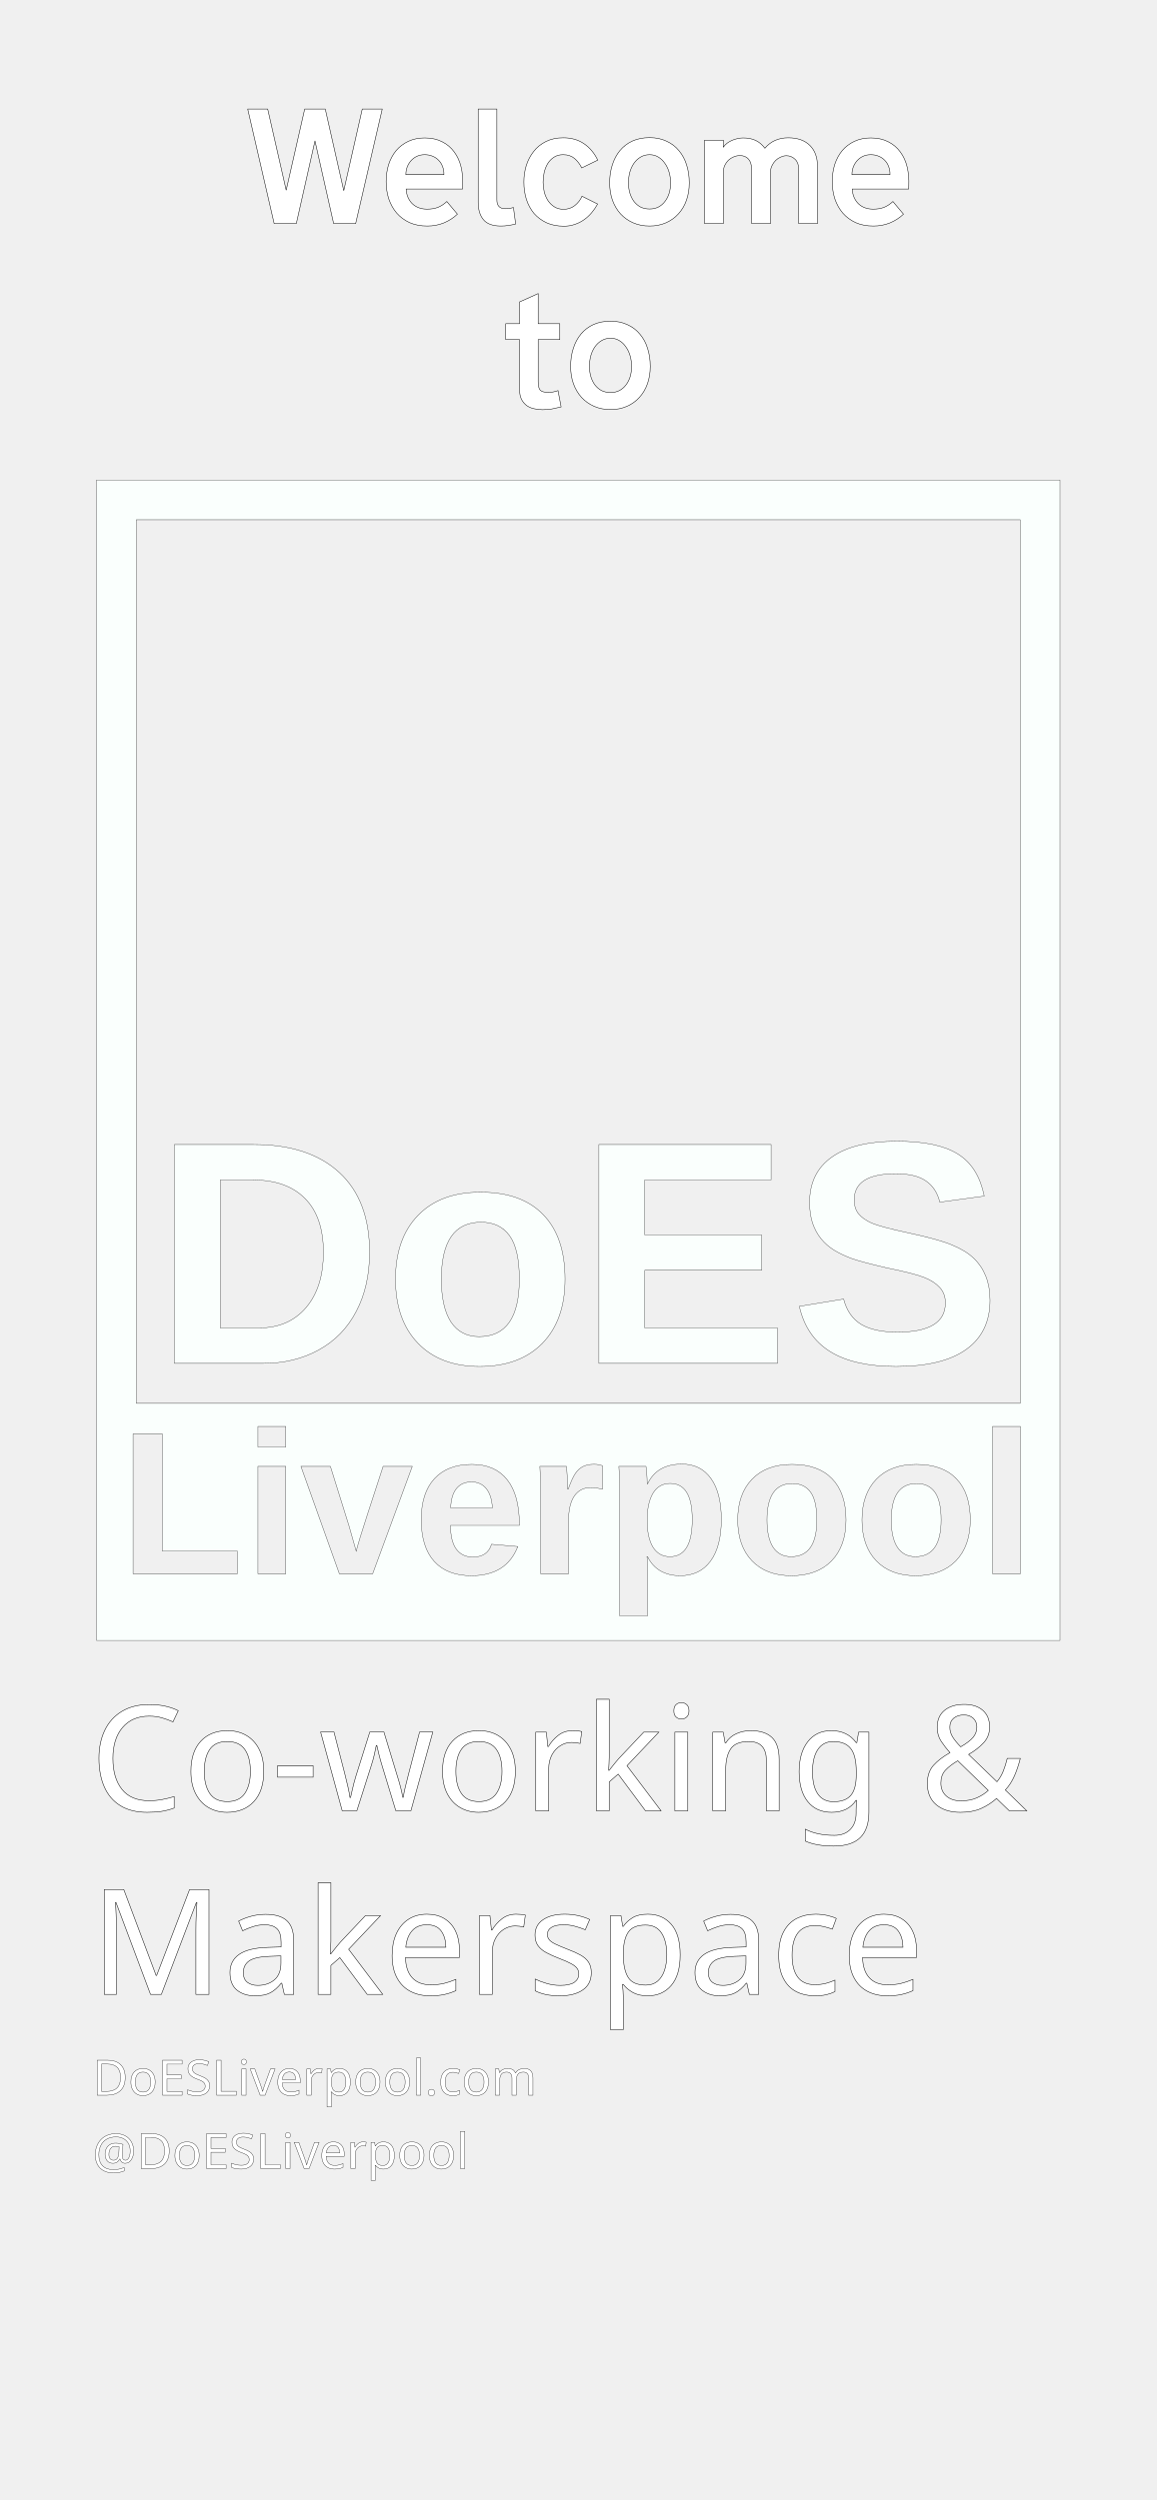
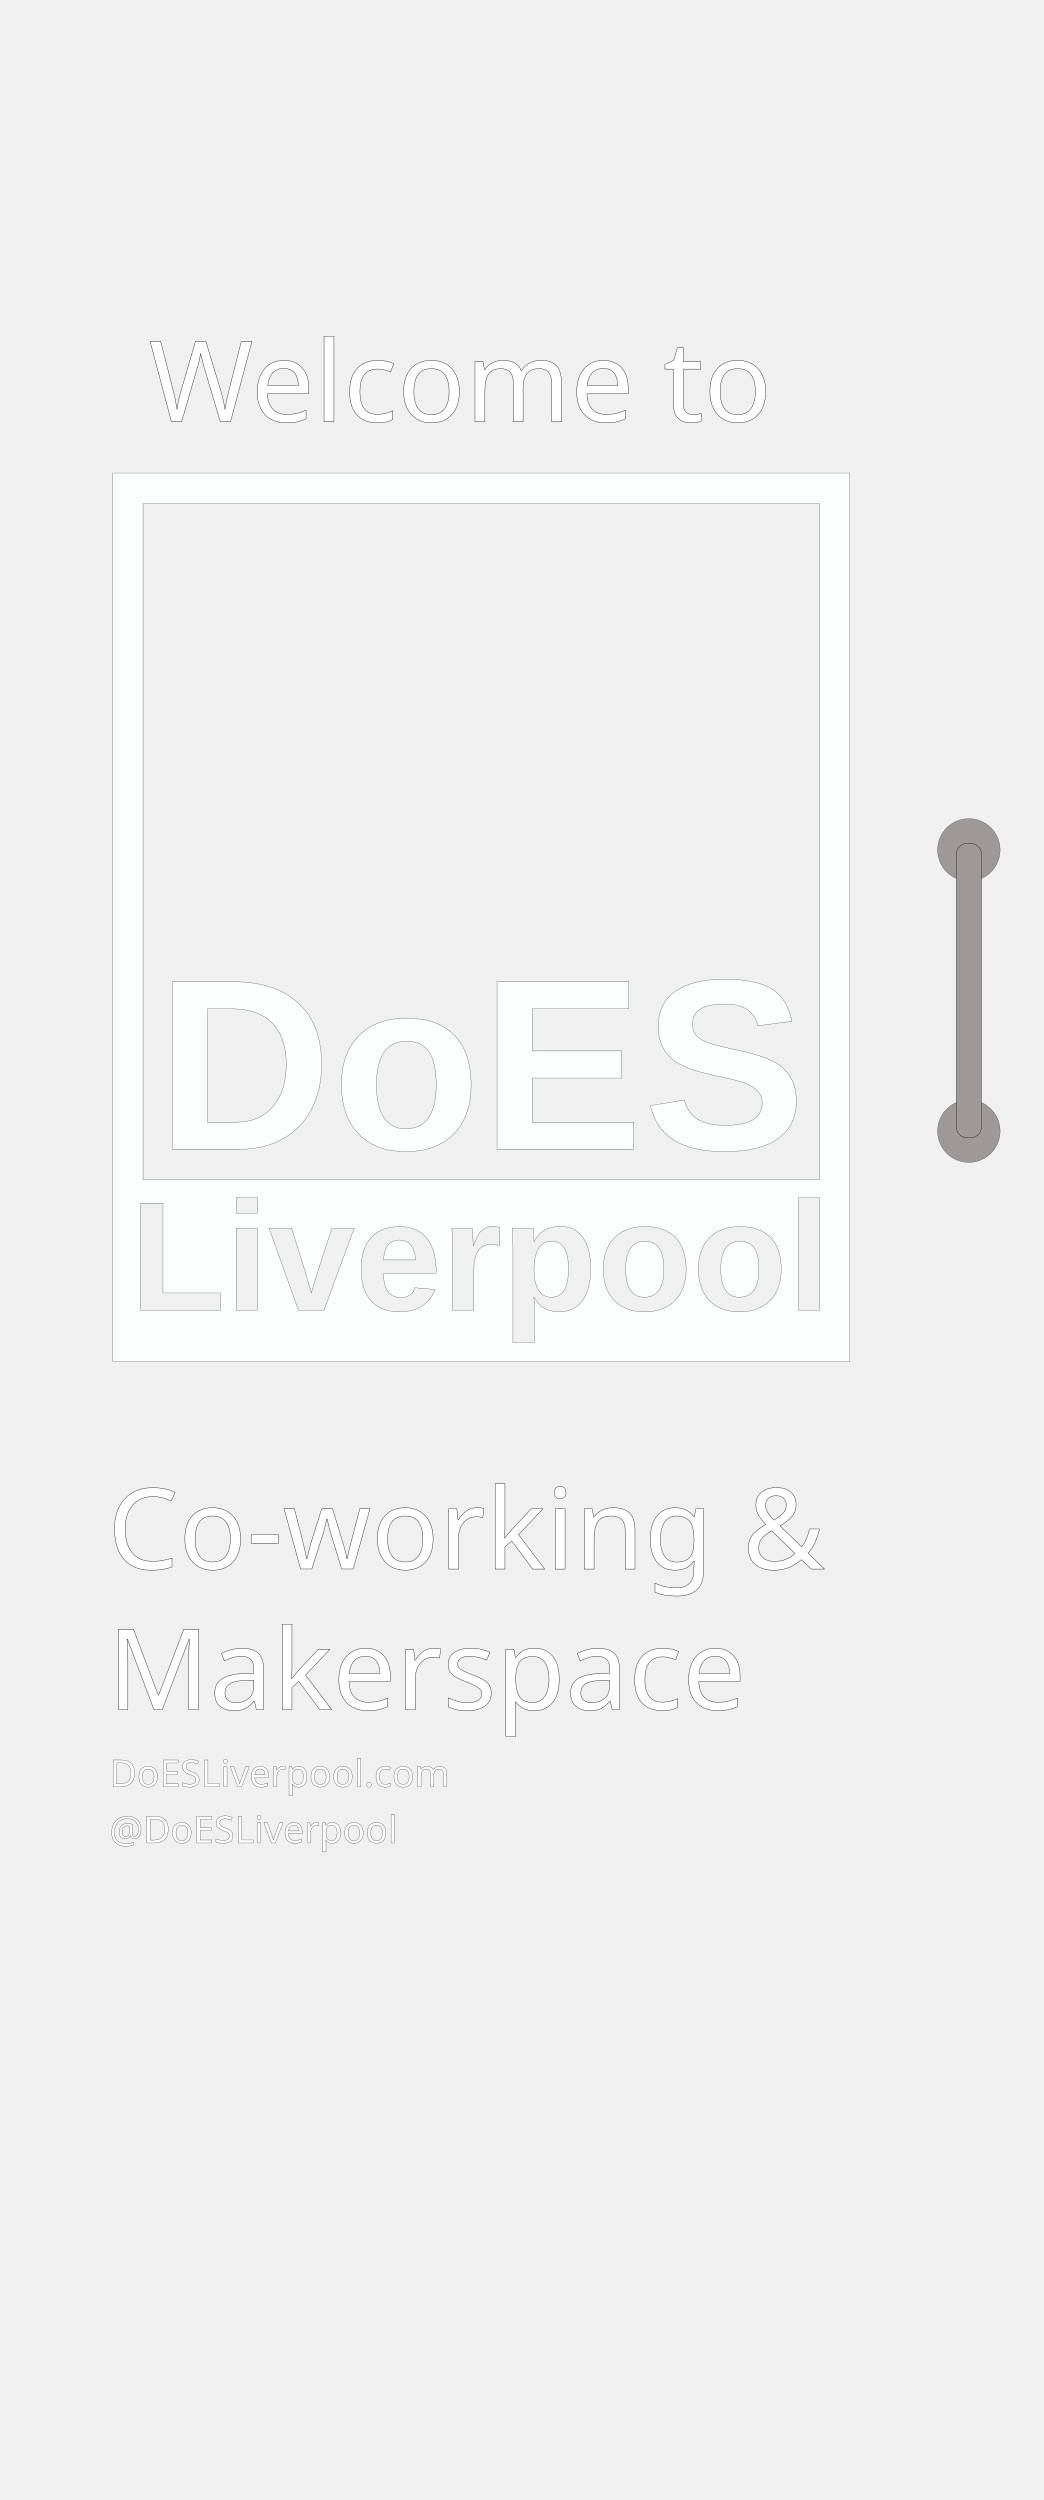
- <svg xmlns="http://www.w3.org/2000/svg" width="600mm" height="1297mm" viewBox="0 0 600 1297" version="1.1" id="svg8">
+ <svg xmlns="http://www.w3.org/2000/svg" width="835mm" height="2000mm" viewBox="0 0 835 2000" version="1.1" id="svg8">
  <defs id="defs2" />
-   <g id="layer1" transform="translate(0,1000)">
+   <g id="layer1" transform="translate(0,1703)">
    <g id="layer1-6" transform="matrix(0.2645833,0,0,0.2645833,181.4285,-846.9945)">
-       <path style="fill:#fafffd;fill-opacity:1;stroke:#000000;stroke-width:0.578;stroke-miterlimit:4;stroke-dasharray:none;stroke-opacity:1" d="M 189.266 941.582 L 189.266 3217.848 L 2078.451 3217.848 L 2078.451 941.582 L 189.266 941.582 z M 267.258 1019.574 L 2000.455 1019.574 L 2000.455 2752.771 L 267.258 2752.771 L 267.258 1019.574 z M 1758.395 2238.703 C 1702.743 2238.703 1660.293 2249.06 1631.045 2269.777 C 1602 2290.291 1587.478 2319.946 1587.478 2358.74 C 1587.478 2373.973 1589.408 2387.48 1593.268 2399.26 C 1597.33 2411.04 1602.914 2421.299 1610.023 2430.031 C 1617.132 2438.765 1625.764 2446.28 1635.92 2452.576 C 1646.075 2458.669 1657.45 2464.051 1670.043 2468.723 C 1682.636 2473.191 1704.977 2479.184 1737.068 2486.699 C 1774.237 2494.214 1799.321 2500.612 1812.32 2505.893 C 1825.523 2511.173 1835.678 2517.774 1842.787 2525.695 C 1850.099 2533.617 1853.754 2543.671 1853.754 2555.857 C 1853.754 2594.042 1822.374 2613.135 1759.613 2613.135 C 1729.35 2613.135 1705.688 2608.056 1688.627 2597.9 C 1671.565 2587.542 1660.089 2570.988 1654.199 2548.24 L 1567.371 2562.561 C 1576.308 2602.166 1596.414 2631.718 1627.693 2651.217 C 1658.972 2670.715 1702.133 2680.465 1757.176 2680.465 C 1817.499 2680.465 1863.2 2669.395 1894.275 2647.256 C 1925.554 2624.914 1941.193 2592.722 1941.193 2550.678 C 1941.193 2532.804 1938.451 2517.064 1932.967 2503.455 C 1927.483 2489.644 1919.561 2477.863 1909.203 2468.113 C 1898.844 2458.161 1884.729 2449.53 1866.855 2442.219 C 1849.185 2434.704 1819.733 2426.577 1778.502 2417.844 C 1743.77 2410.329 1720.717 2404.135 1709.344 2399.26 C 1697.97 2394.182 1689.337 2388.089 1683.447 2380.981 C 1677.76 2373.872 1674.916 2364.731 1674.916 2353.561 C 1674.916 2319.438 1702.133 2302.377 1756.566 2302.377 C 1782.158 2302.377 1801.759 2307.05 1815.367 2316.393 C 1829.178 2325.736 1838.318 2339.648 1842.787 2358.131 L 1929.92 2346.248 C 1922.202 2307.86 1904.939 2280.34 1878.129 2263.686 C 1851.521 2247.03 1811.61 2238.703 1758.395 2238.703 z M 342.014 2245.1 L 342.014 2674.371 L 515.672 2674.371 C 556.7 2674.371 593.055 2665.638 624.74 2648.17 C 656.628 2630.703 681.204 2605.517 698.469 2572.613 C 715.936 2539.506 724.67 2500.815 724.67 2456.537 C 724.67 2388.496 704.868 2336.296 665.262 2299.939 C 625.655 2263.38 569.698 2245.1 497.391 2245.1 L 342.014 2245.1 z M 1174.353 2245.1 L 1174.353 2674.371 L 1524.412 2674.371 L 1524.412 2604.908 L 1264.23 2604.908 L 1264.23 2491.879 L 1493.338 2491.879 L 1493.338 2422.414 L 1264.23 2422.414 L 1264.23 2314.564 L 1511.922 2314.564 L 1511.922 2245.1 L 1174.353 2245.1 z M 431.889 2314.564 L 495.564 2314.564 C 540.045 2314.564 574.267 2326.75 598.234 2351.123 C 622.201 2375.293 634.186 2410.431 634.186 2456.537 C 634.186 2502.237 622.811 2538.389 600.062 2564.996 C 577.314 2591.604 546.645 2604.908 508.055 2604.908 L 431.889 2604.908 L 431.889 2314.564 z M 942.201 2338.633 C 889.596 2338.633 848.669 2353.865 819.422 2384.332 C 790.174 2414.595 775.549 2456.233 775.549 2509.244 C 775.549 2562.459 790.174 2604.299 819.422 2634.766 C 848.669 2665.232 888.986 2680.465 940.373 2680.465 C 992.775 2680.465 1033.803 2665.334 1063.457 2635.07 C 1093.111 2604.604 1107.938 2562.662 1107.938 2509.244 C 1107.938 2454.202 1093.721 2412.056 1065.285 2382.809 C 1037.053 2353.358 996.025 2338.633 942.201 2338.633 z M 943.42 2397.432 C 967.793 2397.432 986.376 2406.267 999.172 2423.938 C 1011.967 2441.608 1018.367 2470.044 1018.367 2509.244 C 1018.367 2584.395 992.064 2621.969 939.459 2621.969 C 915.492 2621.969 897.11 2612.422 884.314 2593.33 C 871.722 2574.035 865.426 2546.007 865.426 2509.244 C 865.426 2434.703 891.424 2397.432 943.42 2397.432 z M 505.775 2798.178 L 560.471 2798.178 L 560.471 2838.471 L 505.775 2838.471 L 505.775 2798.178 z M 1946.158 2798.178 L 2000.853 2798.178 L 2000.853 3087.033 L 1946.158 3087.033 L 1946.158 2798.178 z M 260.91 2812.777 L 318.33 2812.777 L 318.33 3042.654 L 465.482 3042.654 L 465.482 3087.033 L 260.91 3087.033 L 260.91 2812.777 z M 1337.109 2871.949 C 1361.635 2871.949 1380.645 2881.422 1394.141 2900.367 C 1407.636 2919.183 1414.385 2945.979 1414.385 2980.756 C 1414.385 3015.922 1407.312 3043.107 1393.168 3062.312 C 1379.153 3081.388 1359.299 3090.926 1333.605 3090.926 C 1318.812 3090.926 1305.901 3087.747 1294.871 3081.389 C 1283.971 3074.901 1275.601 3065.623 1269.762 3053.555 L 1268.594 3053.555 C 1269.372 3057.448 1269.762 3069.256 1269.762 3088.981 L 1269.762 3169.758 L 1215.066 3169.758 L 1215.066 2924.893 C 1215.066 2905.039 1214.548 2888.883 1213.51 2876.426 L 1266.647 2876.426 C 1267.295 2878.762 1267.816 2883.369 1268.205 2890.246 C 1268.724 2897.124 1268.982 2903.936 1268.982 2910.684 L 1269.762 2910.684 C 1282.089 2884.86 1304.539 2871.949 1337.109 2871.949 z M 1164.459 2872.338 C 1171.466 2872.338 1177.11 2873.311 1181.393 2875.258 L 1181.393 2921 C 1172.569 2919.053 1164.783 2918.08 1158.035 2918.08 C 1144.41 2918.08 1133.769 2923.595 1126.113 2934.625 C 1118.587 2945.655 1114.824 2962.005 1114.824 2983.676 L 1114.824 3087.033 L 1060.127 3087.033 L 1060.127 2925.865 C 1060.127 2914.316 1059.932 2904.715 1059.543 2897.059 C 1059.283 2889.273 1058.96 2882.395 1058.57 2876.426 L 1110.736 2876.426 C 1111.126 2878.762 1111.644 2885.898 1112.293 2897.836 C 1112.942 2909.644 1113.266 2917.496 1113.266 2921.389 L 1114.045 2921.389 C 1119.365 2906.596 1124.101 2896.215 1128.254 2890.246 C 1132.406 2884.147 1137.337 2879.669 1143.047 2876.814 C 1148.756 2873.83 1155.895 2872.338 1164.459 2872.338 z M 925.238 2872.533 C 955.473 2872.533 978.57 2882.59 994.531 2902.703 C 1010.492 2922.687 1018.473 2952.014 1018.473 2990.684 L 1018.473 2992.24 L 883.389 2992.24 C 883.389 3012.743 887.151 3028.251 894.678 3038.762 C 902.334 3049.143 913.169 3054.332 927.184 3054.332 C 946.518 3054.332 958.717 3045.962 963.777 3029.223 L 1015.359 3033.699 C 1000.437 3071.85 970.136 3090.926 924.459 3090.926 C 892.797 3090.926 868.466 3081.583 851.467 3062.896 C 834.468 3044.081 825.969 3016.7 825.969 2980.756 C 825.969 2945.979 834.597 2919.249 851.855 2900.562 C 869.114 2881.876 893.576 2872.533 925.238 2872.533 z M 1552.973 2872.533 C 1587.36 2872.533 1613.572 2881.94 1631.609 2900.756 C 1649.776 2919.442 1658.859 2946.369 1658.859 2981.535 C 1658.859 3015.663 1649.387 3042.459 1630.441 3061.924 C 1611.496 3081.259 1585.284 3090.926 1551.805 3090.926 C 1518.974 3090.926 1493.215 3081.193 1474.529 3061.729 C 1455.843 3042.264 1446.5 3015.533 1446.5 2981.535 C 1446.5 2947.667 1455.843 2921.065 1474.529 2901.731 C 1493.215 2882.266 1519.364 2872.533 1552.973 2872.533 z M 1796.67 2872.533 C 1831.057 2872.533 1857.269 2881.94 1875.307 2900.756 C 1893.474 2919.442 1902.557 2946.369 1902.557 2981.535 C 1902.557 3015.663 1893.084 3042.459 1874.139 3061.924 C 1855.193 3081.259 1828.981 3090.926 1795.502 3090.926 C 1762.672 3090.926 1736.913 3081.193 1718.227 3061.729 C 1699.54 3042.264 1690.197 3015.533 1690.197 2981.535 C 1690.197 2947.667 1699.54 2921.065 1718.227 2901.731 C 1736.913 2882.266 1763.061 2872.533 1796.67 2872.533 z M 505.775 2876.426 L 560.471 2876.426 L 560.471 3087.033 L 505.775 3087.033 L 505.775 2876.426 z M 590.057 2876.426 L 647.867 2876.426 L 684.654 2994.188 C 686.601 3000.676 691.208 3016.895 698.475 3042.848 C 699.772 3037.527 702.432 3028.186 706.455 3014.82 C 710.478 3001.455 725.402 2955.322 751.225 2876.426 L 808.449 2876.426 L 730.785 3087.033 L 665.385 3087.033 L 590.057 2876.426 z M 924.459 2906.984 C 911.612 2906.984 901.685 2911.462 894.678 2920.416 C 887.8 2929.37 884.167 2941.892 883.777 2957.982 L 965.529 2957.982 C 964.491 2940.983 960.405 2928.267 953.268 2919.832 C 946.131 2911.268 936.527 2906.984 924.459 2906.984 z M 1313.947 2909.904 C 1299.414 2909.904 1288.253 2916.264 1280.467 2928.981 C 1272.811 2941.697 1268.982 2959.474 1268.982 2982.312 C 1268.982 3005.021 1272.811 3022.605 1280.467 3035.062 C 1288.253 3047.39 1299.283 3053.555 1313.557 3053.555 C 1342.754 3053.555 1357.353 3029.288 1357.353 2980.756 C 1357.353 2933.522 1342.885 2909.904 1313.947 2909.904 z M 1553.75 2910.1 C 1520.53 2910.1 1503.922 2933.912 1503.922 2981.535 C 1503.922 3005.022 1507.943 3022.93 1515.988 3035.258 C 1524.163 3047.456 1535.909 3053.555 1551.221 3053.555 C 1584.83 3053.555 1601.633 3029.548 1601.633 2981.535 C 1601.633 2956.491 1597.546 2938.323 1589.371 2927.033 C 1581.196 2915.744 1569.322 2910.1 1553.75 2910.1 z M 1797.447 2910.1 C 1764.228 2910.1 1747.619 2933.912 1747.619 2981.535 C 1747.619 3005.022 1751.64 3022.93 1759.686 3035.258 C 1767.861 3047.456 1779.606 3053.555 1794.918 3053.555 C 1828.527 3053.555 1845.33 3029.548 1845.33 2981.535 C 1845.33 2956.491 1841.243 2938.323 1833.068 2927.033 C 1824.893 2915.744 1813.019 2910.1 1797.447 2910.1 z " transform="translate(-685.7139,-578.2885)" id="rect2987" />
-       <g aria-label="Welcome to" style="font-style:normal;font-variant:normal;font-weight:normal;font-stretch:normal;font-size:192px;line-height:1.25;font-family:'Transport New';-inkscape-font-specification:'Transport New';text-align:center;letter-spacing:0px;word-spacing:0px;text-anchor:middle;fill:#ffffff;fill-opacity:1;stroke:#000000;stroke-width:0.624;stroke-miterlimit:4;stroke-dasharray:none;stroke-opacity:1" id="text1706" transform="matrix(1.5,0,0,1.5,-12.44489,187.0596)">
-         <path d="m 50.84,-367.647 -34.752,149.76 h -28.8 l -24.384,-108.096 -24.384,108.096 h -28.992 l -34.56,-149.76 h 26.112 l 24.192,106.176 24.192,-106.176 h 26.88 l 24.192,106.752 24.192,-106.752 z" style="fill:#ffffff;fill-opacity:1;stroke:#000000;stroke-width:0.624;stroke-miterlimit:4;stroke-dasharray:none;stroke-opacity:1" id="path1710" />
-         <path d="m 156.005,-267.423 -0.192,4.416 H 82.085 q 0.576,11.52 7.872,19.008 7.488,7.296 19.584,7.296 7.872,0 14.016,-2.304 6.144,-2.496 11.712,-7.68 l 13.824,16.512 q -7.68,7.296 -17.856,11.52 -9.984,4.032 -21.504,4.032 -13.056,0 -23.04,-4.416 -9.984,-4.608 -16.896,-12.48 -6.72,-7.872 -10.368,-18.432 -3.456,-10.56 -3.456,-22.848 0,-12.096 3.264,-22.464 3.456,-10.368 9.792,-18.048 6.528,-7.68 15.936,-12.096 9.408,-4.416 21.312,-4.416 13.248,0 22.848,4.992 9.6,4.8 15.744,13.248 6.336,8.448 9.024,19.776 2.688,11.328 2.112,24.384 z m -24.576,-14.4 q 0.192,-5.76 -1.728,-10.56 -1.728,-4.8 -5.184,-8.256 -3.264,-3.456 -8.064,-5.376 -4.608,-1.92 -10.176,-1.92 -5.568,0 -10.176,2.112 -4.416,2.112 -7.68,5.76 -3.072,3.456 -4.992,8.256 -1.728,4.8 -1.728,9.984 z" style="fill:#ffffff;fill-opacity:1;stroke:#000000;stroke-width:0.624;stroke-miterlimit:4;stroke-dasharray:none;stroke-opacity:1" id="path1712" />
-         <path d="m 225.233,-217.311 q -4.992,1.344 -9.6,1.92 -4.608,0.768 -9.6,0.768 -15.936,0 -22.848,-8.256 -6.912,-8.256 -6.912,-22.656 v -122.112 h 24.384 v 118.656 q 0,11.712 10.944,11.712 3.072,0 5.184,-0.192 2.304,-0.384 5.568,-1.344 z" style="fill:#ffffff;fill-opacity:1;stroke:#000000;stroke-width:0.624;stroke-miterlimit:4;stroke-dasharray:none;stroke-opacity:1" id="path1714" />
-         <path d="m 332.549,-300.831 -20.928,10.176 q -3.84,-7.68 -9.6,-12.48 -5.76,-4.8 -14.784,-4.8 -6.912,0 -11.904,3.264 -4.992,3.264 -8.256,8.448 -3.072,5.184 -4.608,11.712 -1.344,6.336 -1.344,12.672 0,6.528 1.536,12.864 1.728,6.336 4.992,11.328 3.456,4.992 8.448,8.064 4.992,3.072 11.712,3.072 8.448,0 14.592,-4.8 6.336,-4.992 9.6,-12.288 l 20.352,10.176 q -3.456,6.336 -8.064,11.712 -4.416,5.184 -9.984,9.024 -5.376,3.84 -11.904,5.952 -6.528,2.304 -14.016,2.304 -12.864,0 -22.656,-4.416 -9.792,-4.608 -16.512,-12.288 -6.528,-7.872 -9.984,-18.432 -3.264,-10.56 -3.264,-22.656 0,-10.944 3.072,-21.312 3.264,-10.368 9.6,-18.432 6.336,-8.256 15.936,-13.056 9.792,-4.992 22.848,-4.992 15.744,0 27.072,7.68 11.328,7.68 18.048,21.504 z" style="fill:#ffffff;fill-opacity:1;stroke:#000000;stroke-width:0.624;stroke-miterlimit:4;stroke-dasharray:none;stroke-opacity:1" id="path1716" />
-         <path d="m 452.162,-271.071 q 0,12.288 -3.648,22.656 -3.648,10.368 -10.56,17.856 -6.72,7.488 -16.32,11.712 -9.6,4.224 -21.312,4.224 -11.904,0 -21.504,-4.224 -9.6,-4.224 -16.512,-11.712 -6.72,-7.488 -10.56,-17.856 -3.648,-10.368 -3.648,-22.656 0,-12.672 3.456,-23.424 3.456,-10.944 9.984,-18.816 6.72,-8.064 16.32,-12.48 9.792,-4.416 22.464,-4.416 12.48,0 22.08,4.608 9.792,4.416 16.32,12.48 6.72,7.872 9.984,18.624 3.456,10.752 3.456,23.424 z m -24.384,0 q 0,-7.104 -1.92,-13.824 -1.92,-6.72 -5.568,-11.712 -3.456,-5.184 -8.64,-8.256 -4.992,-3.072 -11.328,-3.072 -6.528,0 -11.712,3.072 -5.184,3.072 -8.832,8.256 -3.456,4.992 -5.376,11.712 -1.728,6.72 -1.728,13.824 0,7.296 1.92,13.632 1.92,6.144 5.376,10.752 3.648,4.608 8.64,7.296 5.184,2.496 11.712,2.496 6.336,0 11.328,-2.496 5.184,-2.688 8.64,-7.296 3.648,-4.608 5.568,-10.752 1.92,-6.336 1.92,-13.632 z" style="fill:#ffffff;fill-opacity:1;stroke:#000000;stroke-width:0.624;stroke-miterlimit:4;stroke-dasharray:none;stroke-opacity:1" id="path1718" />
-         <path d="m 619.796,-217.887 h -24.576 v -71.04 q 0,-8.64 -4.8,-13.056 -4.8,-4.608 -11.328,-4.608 -3.456,0 -7.296,1.728 -3.648,1.536 -6.72,4.416 -2.88,2.88 -4.8,6.912 -1.92,3.84 -1.92,8.448 v 67.2 h -24.576 l -0.192,-71.232 q 0,-8.64 -4.032,-13.056 -4.032,-4.608 -11.136,-4.608 -4.224,0 -8.256,1.728 -3.84,1.536 -6.912,4.416 -2.88,2.88 -4.8,6.912 -1.728,4.032 -1.728,8.832 v 67.008 h -24.576 v -109.056 h 24.576 v 9.024 q 4.224,-5.76 11.52,-8.832 7.488,-3.072 14.4,-3.072 9.216,0 15.936,3.072 6.912,3.072 12.48,10.368 5.568,-6.72 13.248,-10.176 7.872,-3.456 17.088,-3.456 18.432,0 28.416,9.984 9.984,9.792 9.984,27.456 z" style="fill:#ffffff;fill-opacity:1;stroke:#000000;stroke-width:0.624;stroke-miterlimit:4;stroke-dasharray:none;stroke-opacity:1" id="path1720" />
-         <path d="m 739.13,-267.423 -0.192,4.416 h -73.728 q 0.576,11.52 7.872,19.008 7.488,7.296 19.584,7.296 7.872,0 14.016,-2.304 6.144,-2.496 11.712,-7.68 l 13.824,16.512 q -7.68,7.296 -17.856,11.52 -9.984,4.032 -21.504,4.032 -13.056,0 -23.04,-4.416 -9.984,-4.608 -16.896,-12.48 -6.72,-7.872 -10.368,-18.432 -3.456,-10.56 -3.456,-22.848 0,-12.096 3.264,-22.464 3.456,-10.368 9.792,-18.048 6.528,-7.68 15.936,-12.096 9.408,-4.416 21.312,-4.416 13.248,0 22.848,4.992 9.6,4.8 15.744,13.248 6.336,8.448 9.024,19.776 2.688,11.328 2.112,24.384 z m -24.576,-14.4 q 0.192,-5.76 -1.728,-10.56 -1.728,-4.8 -5.184,-8.256 -3.264,-3.456 -8.064,-5.376 -4.608,-1.92 -10.176,-1.92 -5.568,0 -10.176,2.112 -4.416,2.112 -7.68,5.76 -3.072,3.456 -4.992,8.256 -1.728,4.8 -1.728,9.984 z" style="fill:#ffffff;fill-opacity:1;stroke:#000000;stroke-width:0.624;stroke-miterlimit:4;stroke-dasharray:none;stroke-opacity:1" id="path1722" />
-         <path d="m 284.642,21.921 q -4.416,1.152 -10.368,2.304 -5.76,1.344 -13.824,1.344 -4.992,0 -10.368,-1.152 -5.376,-0.96 -9.792,-3.84 -4.416,-3.072 -7.296,-8.256 -2.688,-5.376 -2.688,-13.632 V -66.207 h -18.048 v -20.736 h 18.048 v -28.416 l 24.384,-10.944 v 39.36 h 28.224 v 20.736 h -28.224 v 55.296 q 0,7.68 2.496,10.752 2.688,3.072 10.752,3.072 6.528,0 12.672,-2.304 z" style="fill:#ffffff;fill-opacity:1;stroke:#000000;stroke-width:0.624;stroke-miterlimit:4;stroke-dasharray:none;stroke-opacity:1" id="path1724" />
-         <path d="m 401.162,-31.071 q 0,12.288 -3.648,22.656 -3.648,10.368 -10.56,17.856 -6.72,7.488 -16.32,11.712 -9.6,4.224 -21.312,4.224 -11.904,0 -21.504,-4.224 -9.6,-4.224 -16.512,-11.712 -6.72,-7.488 -10.56,-17.856 -3.648,-10.368 -3.648,-22.656 0,-12.672 3.456,-23.424 3.456,-10.944 9.984,-18.816 6.72,-8.064 16.32,-12.48 9.792,-4.416 22.464,-4.416 12.48,0 22.08,4.608 9.792,4.416 16.32,12.48 6.72,7.872 9.984,18.624 3.456,10.752 3.456,23.424 z m -24.384,0 q 0,-7.104 -1.92,-13.824 -1.92,-6.72 -5.568,-11.712 -3.456,-5.184 -8.64,-8.256 -4.992,-3.072 -11.328,-3.072 -6.528,0 -11.712,3.072 -5.184,3.072 -8.832,8.256 -3.456,4.992 -5.376,11.712 -1.728,6.72 -1.728,13.824 0,7.296 1.92,13.632 1.92,6.144 5.376,10.752 3.648,4.608 8.64,7.296 5.184,2.496 11.712,2.496 6.336,0 11.328,-2.496 5.184,-2.688 8.64,-7.296 3.648,-4.608 5.568,-10.752 1.92,-6.336 1.92,-13.632 z" style="fill:#ffffff;fill-opacity:1;stroke:#000000;stroke-width:0.624;stroke-miterlimit:4;stroke-dasharray:none;stroke-opacity:1" id="path1726" />
+       <g id="g2434" transform="translate(321.2599,-1533.265)">
+         <path id="rect2987" d="M -666.475,-271.817 V 2414.178 H 1562.764 V -271.817 Z m 92.031,92.031 H 1470.729 V 1865.388 H -574.445 Z m 1759.542,1438.573 c -65.669,0 -115.76,12.221 -150.273,36.668 -34.273,24.207 -51.408,59.199 -51.408,104.976 0,17.975 2.277,33.913 6.831,47.813 4.793,13.901 11.383,26.006 19.772,36.31 8.389,10.306 18.575,19.173 30.558,26.603 11.983,7.189 25.406,13.54 40.265,19.053 14.86,5.272 41.222,12.345 79.09,21.212 43.859,8.868 73.458,16.417 88.797,22.648 15.579,6.231 27.562,14.02 35.951,23.367 8.628,9.347 12.941,21.211 12.941,35.591 0,45.058 -37.028,67.587 -111.086,67.587 -35.711,0 -63.632,-5.993 -83.764,-17.977 -20.133,-12.223 -33.675,-31.756 -40.625,-58.599 l -102.457,16.898 c 10.546,46.735 34.271,81.606 71.18,104.614 36.909,23.008 87.839,34.513 152.789,34.513 71.182,0 125.108,-13.062 161.778,-39.187 36.909,-26.364 55.363,-64.35 55.363,-113.962 0,-21.09 -3.236,-39.665 -9.707,-55.723 -6.471,-16.297 -15.819,-30.199 -28.041,-41.703 -12.223,-11.744 -28.88,-21.929 -49.97,-30.555 -20.851,-8.868 -55.605,-18.457 -104.257,-28.762 -40.983,-8.867 -68.186,-16.177 -81.607,-21.929 -13.421,-5.992 -23.608,-13.182 -30.558,-21.57 -6.711,-8.389 -10.067,-19.174 -10.067,-32.356 0,-40.265 32.117,-60.397 96.348,-60.397 30.198,0 53.327,5.514 69.385,16.538 16.297,11.025 27.082,27.441 32.355,49.251 l 102.817,-14.022 c -9.107,-45.298 -29.477,-77.771 -61.113,-97.424 -31.397,-19.653 -78.493,-29.479 -141.287,-29.479 z m -1671.33,7.548 v 506.541 h 204.917 c 48.413,0 91.312,-10.305 128.701,-30.917 37.628,-20.611 66.628,-50.33 87,-89.157 20.611,-39.066 30.917,-84.722 30.917,-136.97 0,-80.289 -23.366,-141.885 -70.102,-184.785 -46.735,-43.14 -112.766,-64.711 -198.088,-64.711 z m 982.161,0 v 506.541 h 413.069 v -81.966 h -307.014 v -133.375 h 270.347 v -81.969 h -270.347 v -127.263 h 292.276 v -81.969 z m -876.109,81.969 h 75.137 c 52.487,0 92.87,14.379 121.151,43.139 28.281,28.521 42.422,69.984 42.422,124.389 0,53.926 -13.422,96.585 -40.265,127.982 -26.843,31.397 -63.032,47.096 -108.569,47.096 h -89.876 z m 602.169,28.401 c -62.074,0 -110.367,17.974 -144.88,53.925 -34.512,35.71 -51.77,84.843 -51.77,147.396 0,62.794 17.258,112.165 51.77,148.115 34.512,35.95 82.086,53.925 142.722,53.925 61.835,0 110.248,-17.855 145.239,-53.566 34.992,-35.95 52.487,-85.442 52.487,-148.475 0,-64.95 -16.776,-114.682 -50.33,-149.194 -33.314,-34.752 -81.727,-52.127 -145.239,-52.127 z m 1.438,69.383 c 28.76,0 50.688,10.426 65.787,31.277 15.099,20.851 22.65,54.406 22.65,100.662 0,88.678 -31.038,133.015 -93.112,133.015 -28.281,0 -49.971,-11.265 -65.071,-33.794 -14.859,-22.768 -22.289,-55.841 -22.289,-99.222 0,-87.958 30.678,-131.939 92.033,-131.939 z m -516.421,472.881 h 64.54 v 47.546 h -64.54 z m 1699.652,0 h 64.54 v 340.85 h -64.54 z m -1988.593,17.227 h 67.756 v 271.255 h 173.64 v 52.367 h -241.395 z m 1269.916,69.823 c 28.94,0 51.372,11.177 67.297,33.533 15.925,22.203 23.888,53.822 23.888,94.859 0,41.496 -8.346,73.575 -25.036,96.237 -16.537,22.509 -39.966,33.764 -70.284,33.764 -17.456,0 -32.691,-3.751 -45.707,-11.254 -12.862,-7.656 -22.739,-18.604 -29.629,-32.844 h -1.378 c 0.918,4.594 1.378,18.528 1.378,41.803 v 95.317 h -64.54 v -288.941 c 0,-23.428 -0.612,-42.491 -1.837,-57.191 h 62.701 c 0.766,2.756 1.38,8.193 1.839,16.308 0.613,8.116 0.917,16.154 0.917,24.116 h 0.92 c 14.547,-30.471 41.037,-45.707 79.47,-45.707 z m -203.728,0.459 c 8.269,0 14.929,1.149 19.982,3.446 v 53.976 c -10.412,-2.297 -19.599,-3.446 -27.562,-3.446 -16.078,0 -28.634,6.508 -37.668,19.523 -8.881,13.015 -13.321,32.309 -13.321,57.88 v 121.962 h -64.543 v -190.178 c 0,-13.628 -0.23,-24.958 -0.689,-33.992 -0.306,-9.187 -0.688,-17.303 -1.148,-24.347 h 61.556 c 0.459,2.756 1.071,11.177 1.837,25.264 0.766,13.934 1.148,23.199 1.148,27.792 h 0.92 c 6.278,-17.456 11.867,-29.705 16.767,-36.748 4.9,-7.197 10.718,-12.481 17.456,-15.849 6.737,-3.522 15.16,-5.282 25.266,-5.282 z m -282.281,0.231 c 35.677,0 62.932,11.867 81.766,35.6 18.834,23.581 28.251,58.187 28.251,103.817 v 1.837 h -159.399 c 0,24.193 4.44,42.492 13.321,54.895 9.034,12.25 21.82,18.373 38.357,18.373 22.815,0 37.209,-9.876 43.181,-29.629 l 60.867,5.282 c -17.609,45.018 -53.364,67.527 -107.263,67.527 -37.362,0 -66.072,-11.025 -86.131,-33.075 -20.059,-22.203 -30.088,-54.511 -30.088,-96.926 0,-41.037 10.181,-72.579 30.546,-94.628 20.365,-22.05 49.23,-33.075 86.592,-33.075 z m 740.727,0 c 40.577,0 71.507,11.1 92.791,33.303 21.437,22.049 32.155,53.824 32.155,95.32 0,40.271 -11.178,71.89 -33.533,94.859 -22.356,22.815 -53.286,34.222 -92.791,34.222 -38.74,0 -69.135,-11.485 -91.185,-34.453 -22.05,-22.968 -33.075,-54.51 -33.075,-94.628 0,-39.965 11.025,-71.355 33.075,-94.17 22.049,-22.968 52.905,-34.453 92.563,-34.453 z m 287.563,0 c 40.577,0 71.507,11.1 92.791,33.303 21.437,22.049 32.155,53.824 32.155,95.32 0,40.271 -11.177,71.89 -33.533,94.859 -22.356,22.815 -53.286,34.222 -92.791,34.222 -38.74,0 -69.135,-11.485 -91.185,-34.453 -22.05,-22.968 -33.075,-54.51 -33.075,-94.628 0,-39.965 11.025,-71.355 33.075,-94.17 22.049,-22.968 52.905,-34.453 92.563,-34.453 z m -1523.256,4.593 h 64.54 v 248.517 h -64.54 z m 99.452,0 h 68.216 l 43.409,138.959 c 2.297,7.656 7.733,26.795 16.308,57.419 1.531,-6.278 4.67,-17.301 9.417,-33.072 4.747,-15.771 22.357,-70.208 52.828,-163.306 H 64.161 l -91.644,248.517 h -77.172 z m 394.595,36.059 c -15.159,0 -26.873,5.284 -35.142,15.849 -8.115,10.565 -12.403,25.341 -12.862,44.328 H 249.516 c -1.225,-20.059 -6.047,-35.065 -14.469,-45.017 -8.422,-10.106 -19.754,-15.16 -33.994,-15.16 z m 459.596,3.446 c -17.15,0 -30.32,7.504 -39.507,22.51 -9.034,15.006 -13.552,35.983 -13.552,62.932 0,26.796 4.517,47.545 13.552,62.245 9.187,14.547 22.203,21.821 39.046,21.821 34.452,0 51.68,-28.635 51.68,-85.903 0,-55.736 -17.073,-83.605 -51.219,-83.605 z m 282.967,0.23 c -39.199,0 -58.797,28.098 -58.797,84.294 0,27.715 4.745,48.846 14.238,63.393 9.647,14.393 23.506,21.59 41.574,21.59 39.659,0 59.486,-28.328 59.486,-84.983 0,-29.553 -4.822,-50.991 -14.469,-64.312 -9.647,-13.322 -23.658,-19.982 -42.033,-19.982 z m 287.563,0 c -39.199,0 -58.797,28.098 -58.797,84.294 0,27.715 4.745,48.846 14.238,63.393 9.647,14.393 23.506,21.59 41.574,21.59 39.658,0 59.486,-28.328 59.486,-84.983 0,-29.553 -4.822,-50.991 -14.469,-64.312 -9.647,-13.322 -23.658,-19.982 -42.033,-19.982 z" style="fill:#fafffd;fill-opacity:1;stroke:#000000;stroke-width:0.682;stroke-miterlimit:4;stroke-dasharray:none;stroke-opacity:1" />
+         <text id="text1763" y="3042.282" x="-681.557" style="font-style:normal;font-variant:normal;font-weight:normal;font-stretch:normal;font-size:339.84px;line-height:1.25;font-family:'Transport New';-inkscape-font-specification:'Transport New';letter-spacing:0px;word-spacing:0px;fill:#ffffff;fill-opacity:1;stroke:#000000;stroke-width:1.104;stroke-miterlimit:4;stroke-dasharray:none;stroke-opacity:1" xml:space="preserve">
+           <tspan style="stroke-width:1.104" y="3042.282" x="-681.557" id="tspan1761">Co-working &amp;</tspan>
+           <tspan style="stroke-width:1.104" id="tspan1765" y="3467.082" x="-681.557">Makerspace</tspan>
+           <tspan style="stroke-width:1.104" id="tspan1767" y="3891.883" x="-681.557" />
+         </text>
+         <text id="text1771" y="3700.453" x="-675.879" style="font-style:normal;font-variant:normal;font-weight:normal;font-stretch:normal;font-size:226.56px;line-height:0.75;font-family:'Transport New';-inkscape-font-specification:'Transport New';letter-spacing:0px;word-spacing:0px;fill:#000000;fill-opacity:1;stroke:none;stroke-width:0.736;stroke-miterlimit:4;stroke-dasharray:none" xml:space="preserve">
+           <tspan id="tspan1781" style="font-size:113.28px;line-height:0.75;fill:#ffffff;fill-opacity:1;stroke:#000000;stroke-width:0.736;stroke-miterlimit:4;stroke-dasharray:none;stroke-opacity:1" y="3700.453" x="-675.879">DoESLiverpool.com </tspan>
+           <tspan id="tspan1785" style="font-size:113.28px;line-height:0.75;fill:#ffffff;fill-opacity:1;stroke:#000000;stroke-width:0.736;stroke-miterlimit:4;stroke-dasharray:none;stroke-opacity:1" y="3870.373" x="-675.879">@DoESLiverpool</tspan>
+         </text>
+         <text id="text2406" y="-426.891" x="-557.034" style="font-style:normal;font-variant:normal;font-weight:normal;font-stretch:normal;font-size:339.84px;line-height:1.25;font-family:'Transport New';-inkscape-font-specification:'Transport New';letter-spacing:0px;word-spacing:0px;fill:#ffffff;fill-opacity:1;stroke:#000000;stroke-width:1.104;stroke-miterlimit:4;stroke-dasharray:none;stroke-opacity:1" xml:space="preserve">
+           <tspan style="stroke-width:1.104" y="-426.891" x="-557.034" id="tspan2404">Welcome to</tspan>
+         </text>
      </g>
-       <text xml:space="preserve" style="font-style:normal;font-variant:normal;font-weight:normal;font-stretch:normal;font-size:288px;line-height:1.25;font-family:'Transport New';-inkscape-font-specification:'Transport New';letter-spacing:0px;word-spacing:0px;fill:#ffffff;fill-opacity:1;stroke:#000000;stroke-width:0.935;stroke-miterlimit:4;stroke-dasharray:none;stroke-opacity:1" x="-509.229" y="2973.851" id="text1763">
-         <tspan id="tspan1761" x="-509.229" y="2973.851" style="stroke-width:0.935">Co-working &amp;</tspan>
-         <tspan x="-509.229" y="3333.851" id="tspan1765" style="stroke-width:0.935">Makerspace</tspan>
-         <tspan x="-509.229" y="3693.851" id="tspan1767" style="stroke-width:0.935" />
-       </text>
-       <text xml:space="preserve" style="font-style:normal;font-variant:normal;font-weight:normal;font-stretch:normal;font-size:192px;line-height:0.75;font-family:'Transport New';-inkscape-font-specification:'Transport New';letter-spacing:0px;word-spacing:0px;fill:#000000;fill-opacity:1;stroke:none;stroke-width:0.624;stroke-miterlimit:4;stroke-dasharray:none" x="-504.417" y="3531.623" id="text1771">
-         <tspan x="-504.417" y="3531.623" style="font-size:96px;line-height:0.75;fill:#ffffff;fill-opacity:1;stroke:#000000;stroke-width:0.624;stroke-miterlimit:4;stroke-dasharray:none;stroke-opacity:1" id="tspan1781">DoESLiverpool.com </tspan>
-         <tspan x="-504.417" y="3675.623" style="font-size:96px;line-height:0.75;fill:#ffffff;fill-opacity:1;stroke:#000000;stroke-width:0.624;stroke-miterlimit:4;stroke-dasharray:none;stroke-opacity:1" id="tspan1785">@DoESLiverpool</tspan>
-       </text>
+       <g id="g2422" transform="translate(7050.296,113.3858)">
+         <g id="g2416">
+           <circle style="fill:#9e9999;fill-opacity:1;stroke:#000000;stroke-width:0.624;stroke-miterlimit:4;stroke-dasharray:none;stroke-opacity:1" id="path2408" cx="-4806.565" cy="-778.915" r="94.488" />
+           <circle r="94.488" cy="71.478" cx="-4806.565" id="circle2410" style="fill:#9e9999;fill-opacity:1;stroke:#000000;stroke-width:0.624;stroke-miterlimit:4;stroke-dasharray:none;stroke-opacity:1" />
+         </g>
+         <rect ry="32.004" rx="30.225" y="-798.271" x="-4844.345" height="889.105" width="75.562" id="rect2412" style="fill:#9e9999;fill-opacity:1;stroke:#000000;stroke-width:1.03;stroke-miterlimit:4;stroke-dasharray:none;stroke-opacity:1" />
+       </g>
    </g>
  </g>
</svg>
